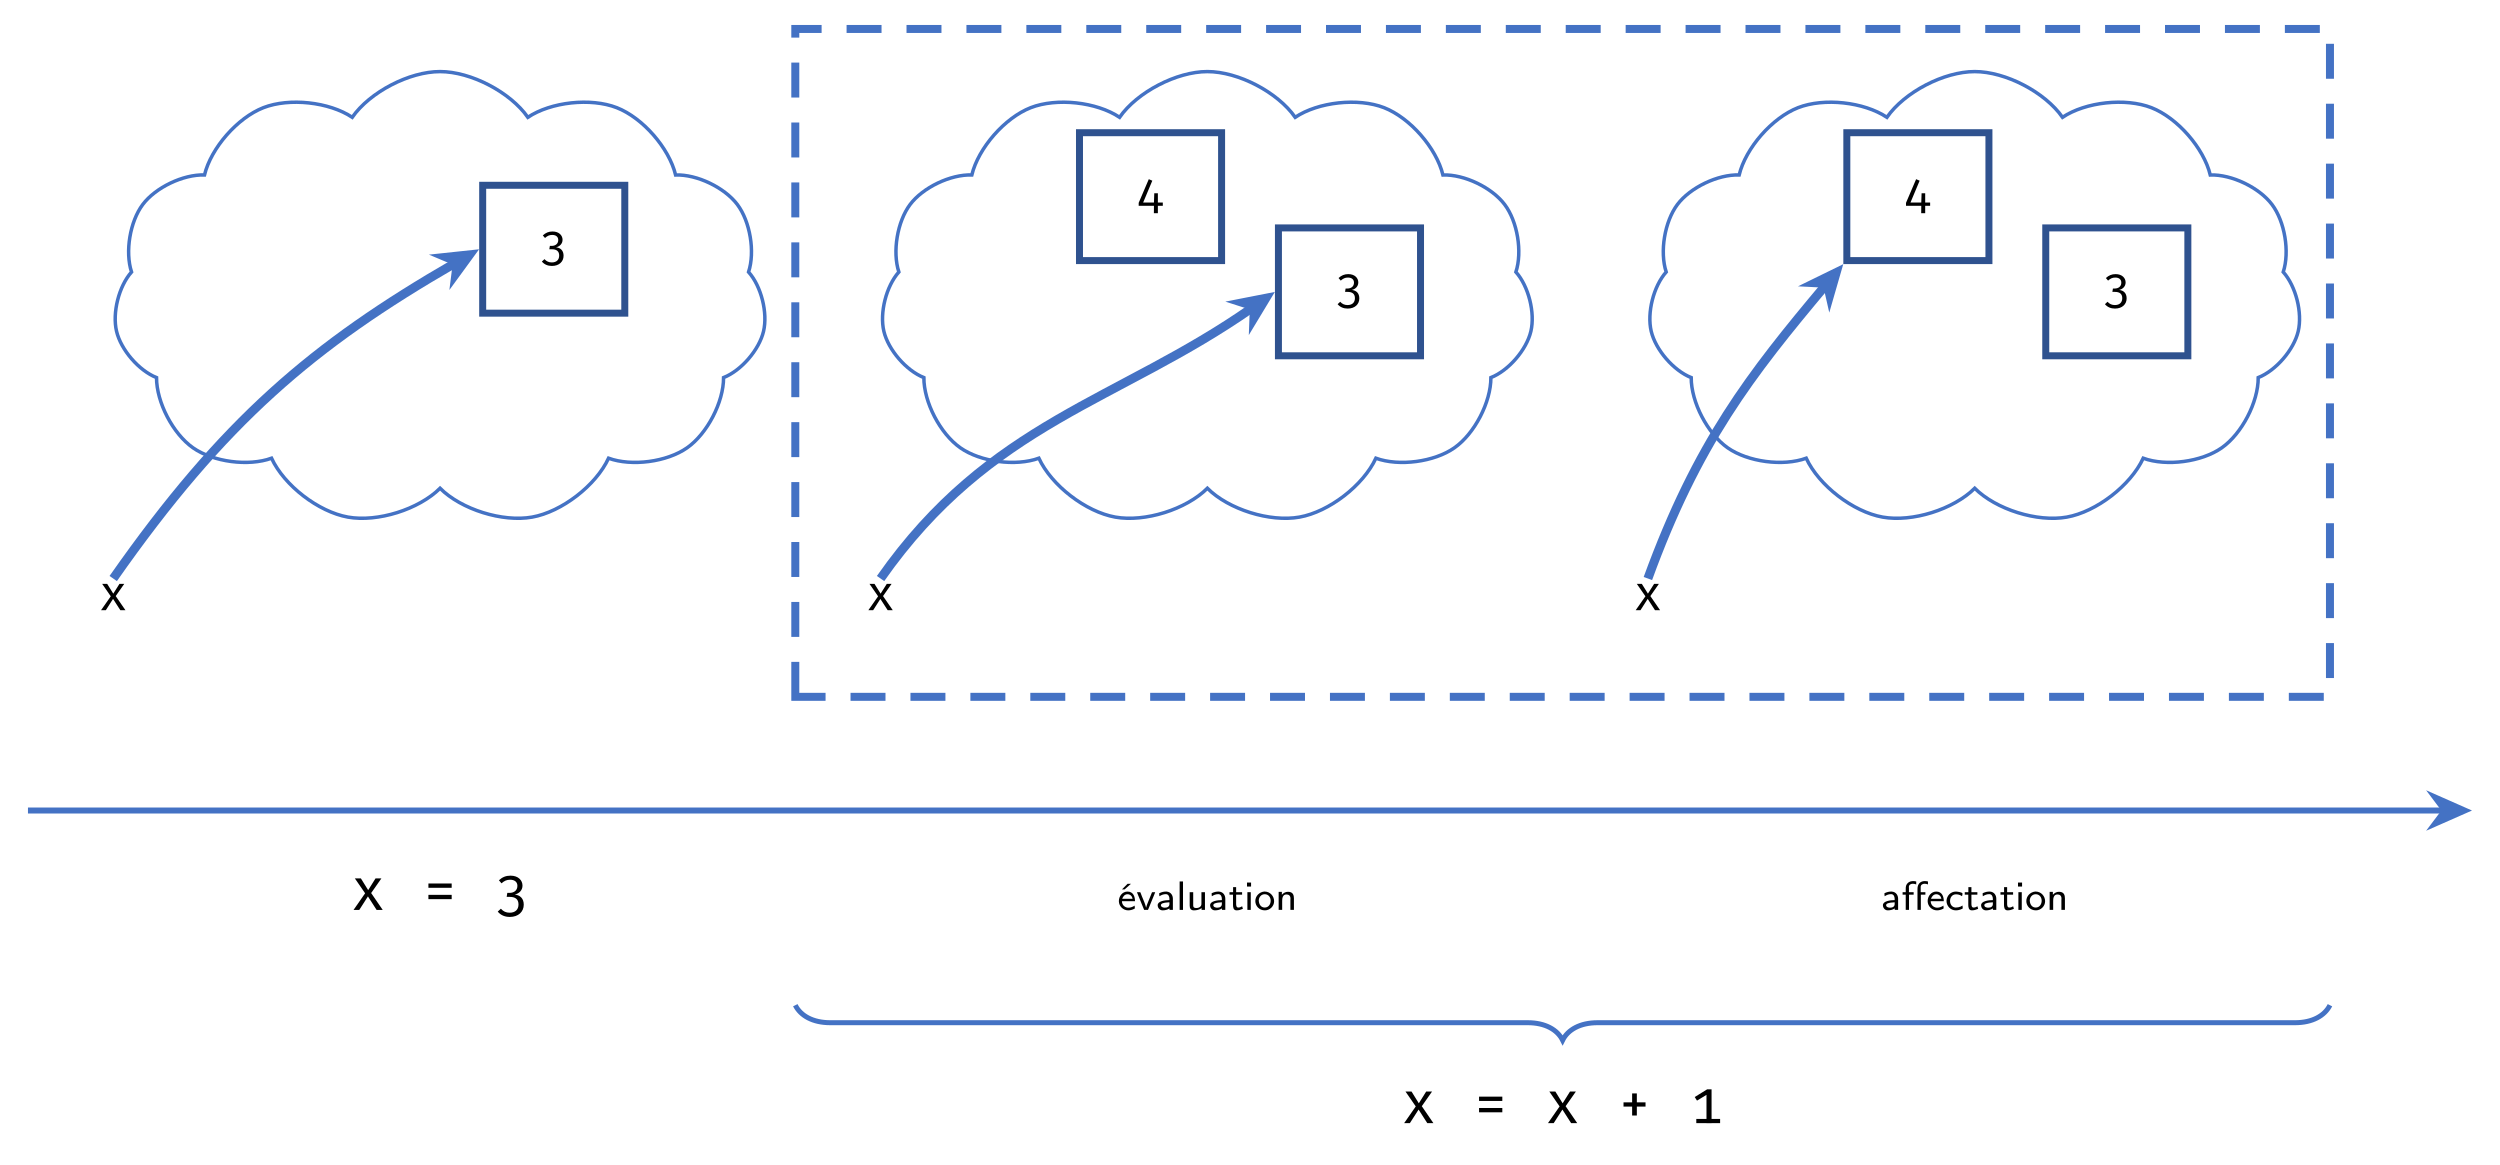
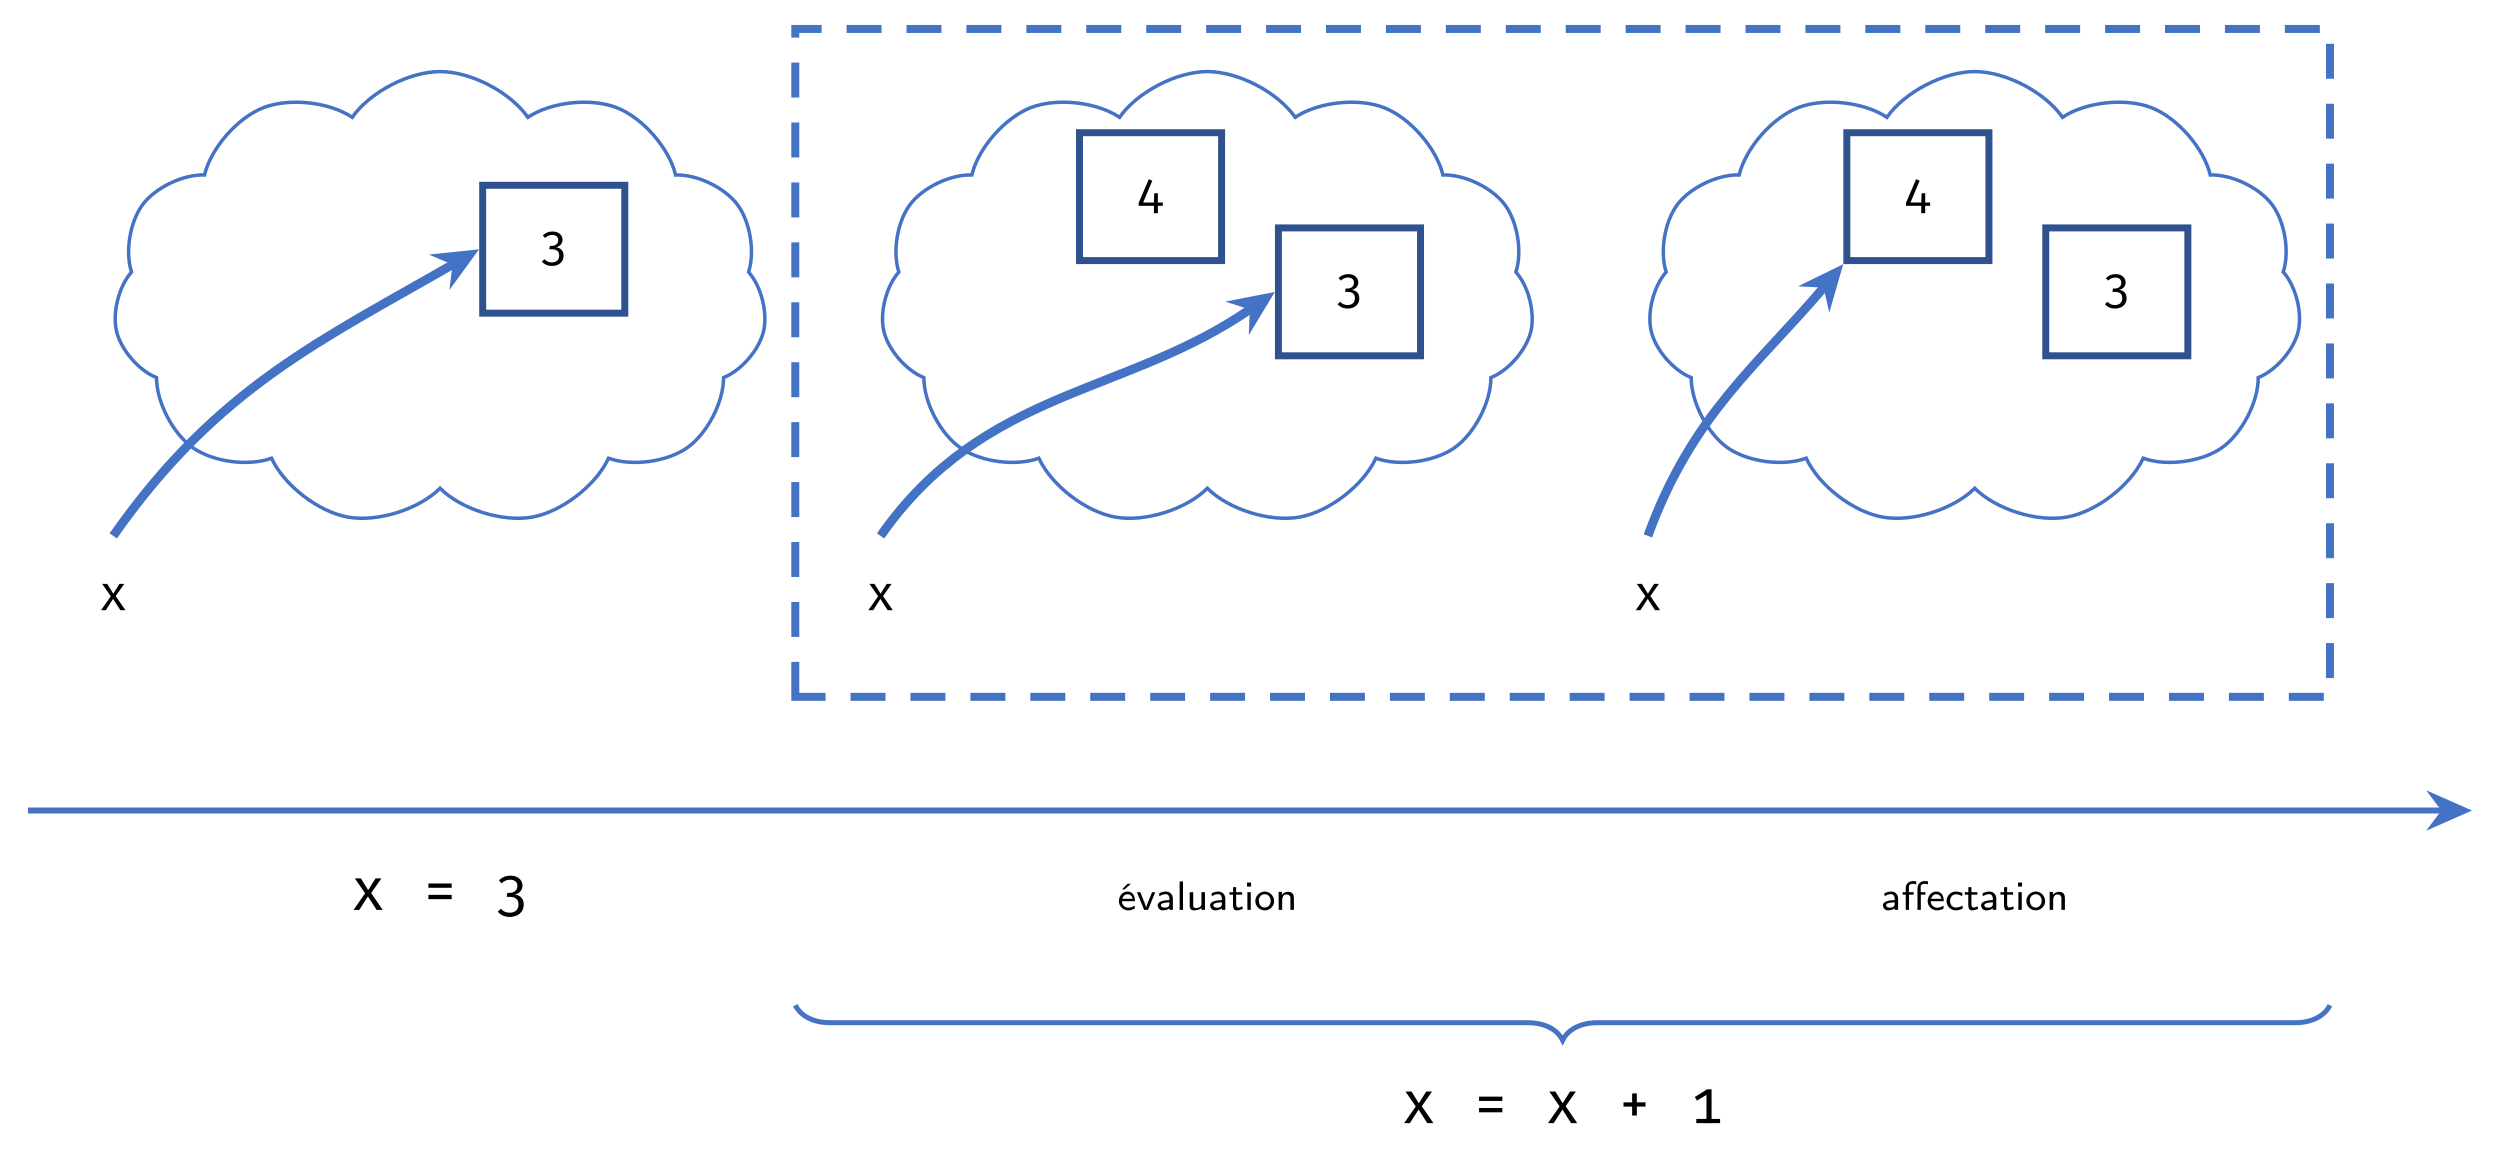
<svg xmlns="http://www.w3.org/2000/svg" xmlns:xlink="http://www.w3.org/1999/xlink" viewBox="0 0 498.717 232.359">
  <defs>
    <g>
      <g id="glyph-0-0">
        <path d="M 1.812 0 L 3.547 -2.703 L 5.281 0 L 6.5 0 L 4.188 -3.375 L 6.234 -6.297 L 5.062 -6.297 L 3.594 -3.953 L 2.141 -6.297 L 0.938 -6.297 L 2.984 -3.328 L 0.672 0 Z M 1.812 0 " />
      </g>
      <g id="glyph-0-1">
        <path d="M 5.906 -5.281 L 1.266 -5.281 L 1.266 -4.422 L 5.906 -4.422 Z M 5.906 -3.016 L 1.266 -3.016 L 1.266 -2.156 L 5.906 -2.156 Z M 5.906 -3.016 " />
      </g>
      <g id="glyph-0-2">
        <path d="M 4.047 -5.922 L 3.109 -5.922 L 3.109 -4.141 L 1.391 -4.141 L 1.391 -3.297 L 3.109 -3.297 L 3.109 -1.516 L 4.047 -1.516 L 4.047 -3.297 L 5.781 -3.297 L 5.781 -4.141 L 4.047 -4.141 Z M 4.047 -5.922 " />
      </g>
      <g id="glyph-0-3">
        <path d="M 6.312 -0.828 L 4.609 -0.828 L 4.609 -6.734 L 3.719 -6.734 L 1.25 -5.203 L 1.703 -4.484 L 3.594 -5.641 L 3.594 -0.828 L 1.562 -0.828 L 1.562 0 L 3.594 0 L 3.594 0.016 L 4.609 0.016 L 4.609 0 L 6.312 0 Z M 6.312 -0.828 " />
      </g>
      <g id="glyph-0-4">
        <path d="M 3.297 -6.844 C 2.375 -6.844 1.656 -6.547 0.984 -5.922 L 1.5 -5.312 C 2.062 -5.812 2.531 -6.031 3.219 -6.031 C 4.141 -6.031 4.672 -5.562 4.672 -4.812 C 4.672 -3.906 4 -3.406 3.094 -3.406 L 2.656 -3.406 L 2.531 -2.609 L 3.156 -2.609 C 4.25 -2.609 4.891 -2.156 4.891 -1.094 C 4.891 -0.094 4.266 0.547 3.125 0.547 C 2.422 0.547 1.875 0.312 1.375 -0.25 L 0.75 0.328 C 1.344 1.047 2.172 1.391 3.156 1.391 C 4.875 1.391 5.938 0.344 5.938 -1.047 C 5.938 -2.312 5.203 -2.953 4.141 -3.078 C 5.016 -3.266 5.688 -3.922 5.688 -4.859 C 5.688 -5.906 4.859 -6.844 3.297 -6.844 Z M 3.297 -6.844 " />
      </g>
      <g id="glyph-1-0">
        <path d="M 2.75 -5.719 C 1.984 -5.719 1.391 -5.469 0.812 -4.938 L 1.25 -4.422 C 1.719 -4.844 2.109 -5.031 2.688 -5.031 C 3.453 -5.031 3.891 -4.641 3.891 -4.016 C 3.891 -3.266 3.328 -2.844 2.578 -2.844 L 2.219 -2.844 L 2.109 -2.172 L 2.625 -2.172 C 3.531 -2.172 4.078 -1.797 4.078 -0.922 C 4.078 -0.078 3.562 0.453 2.609 0.453 C 2.031 0.453 1.562 0.266 1.141 -0.203 L 0.625 0.281 C 1.125 0.875 1.812 1.156 2.625 1.156 C 4.062 1.156 4.953 0.297 4.953 -0.875 C 4.953 -1.922 4.344 -2.469 3.453 -2.562 C 4.172 -2.719 4.75 -3.266 4.75 -4.062 C 4.75 -4.922 4.062 -5.719 2.75 -5.719 Z M 2.75 -5.719 " />
      </g>
      <g id="glyph-1-1">
        <path d="M 1.516 0 L 2.953 -2.25 L 4.406 0 L 5.422 0 L 3.484 -2.812 L 5.188 -5.25 L 4.234 -5.25 L 3 -3.297 L 1.781 -5.25 L 0.781 -5.25 L 2.5 -2.766 L 0.562 0 Z M 1.516 0 " />
      </g>
      <g id="glyph-1-2">
        <path d="M 5.438 -1.062 L 4.453 -1.062 L 4.453 -2.906 L 3.734 -2.906 L 3.672 -1.062 L 1.516 -1.062 L 3.344 -5.422 L 2.641 -5.719 L 0.625 -1 L 0.625 -0.406 L 3.672 -0.406 L 3.656 1.062 L 4.453 1.062 L 4.453 -0.406 L 5.438 -0.406 Z M 5.438 -1.062 " />
      </g>
      <g id="glyph-2-0">
        <path d="M 3.422 -0.875 C 3.359 -0.844 3.297 -0.781 3.234 -0.75 C 2.922 -0.578 2.547 -0.453 2.172 -0.453 C 1.578 -0.453 0.891 -0.906 0.891 -1.75 L 3.5 -1.75 C 3.5 -2.562 3.219 -3.672 2 -3.672 C 0.969 -3.672 0.281 -2.734 0.281 -1.766 L 0.281 -1.734 C 0.297 -0.734 1.141 0.078 2.141 0.078 C 2.578 0.078 3 -0.047 3.359 -0.234 C 3.422 -0.266 3.469 -0.297 3.469 -0.359 C 3.469 -0.531 3.438 -0.703 3.422 -0.875 Z M 0.953 -2.234 C 1.094 -2.688 1.453 -3.141 2.016 -3.141 C 2.281 -3.141 2.578 -3.016 2.75 -2.812 C 2.906 -2.641 2.969 -2.438 3.016 -2.234 Z M 0.906 -4.109 L 1.438 -4.109 L 2.688 -5.219 L 2.016 -5.219 Z M 0.906 -4.109 " />
      </g>
      <g id="glyph-2-1">
        <path d="M 0.125 -3.547 C 0.156 -3.438 0.203 -3.328 0.25 -3.219 L 1.469 -0.234 C 1.531 -0.109 1.531 0 1.672 0 C 1.703 0 1.734 -0.016 1.766 -0.016 L 2.141 -0.016 C 2.172 -0.016 2.203 0 2.234 0 C 2.375 0 2.391 -0.203 2.453 -0.312 C 2.766 -1.078 3.078 -1.859 3.406 -2.641 L 3.641 -3.219 C 3.688 -3.328 3.734 -3.438 3.766 -3.547 L 3.234 -3.547 C 3.094 -3.547 3.078 -3.422 3.047 -3.328 C 2.766 -2.672 2.5 -2.016 2.25 -1.359 C 2.141 -1.062 2.016 -0.766 1.953 -0.453 C 1.766 -1.234 1.422 -1.984 1.109 -2.734 C 1.047 -2.922 0.969 -3.125 0.891 -3.312 L 0.828 -3.469 C 0.812 -3.516 0.781 -3.547 0.719 -3.547 Z M 0.125 -3.547 " />
      </g>
      <g id="glyph-2-2">
        <path d="M 0.703 -2.734 C 1.125 -3 1.5 -3.156 2 -3.156 C 2.5 -3.156 2.703 -2.672 2.703 -2.234 L 2.703 -1.969 C 1.844 -1.969 0.359 -1.781 0.359 -0.953 C 0.359 -0.422 0.75 0.078 1.328 0.078 C 1.812 0.078 2.312 -0.031 2.719 -0.312 L 2.719 -0.016 L 3.391 -0.016 L 3.391 -2.234 C 3.391 -2.875 3.031 -3.609 2.109 -3.672 L 2.016 -3.672 C 1.594 -3.672 1.203 -3.578 0.812 -3.406 C 0.75 -3.375 0.656 -3.344 0.656 -3.266 C 0.656 -3.094 0.688 -2.906 0.703 -2.734 Z M 2.703 -1.531 L 2.703 -1.172 C 2.703 -0.719 2.359 -0.453 1.781 -0.453 C 1.5 -0.453 1 -0.562 1 -0.953 C 1 -1.344 1.688 -1.422 1.953 -1.469 C 2.203 -1.5 2.453 -1.516 2.703 -1.531 Z M 2.703 -1.531 " />
      </g>
      <g id="glyph-2-3">
        <path d="M 0.672 -5.688 L 0.672 -0.016 L 1.344 -0.016 L 1.344 -5.688 Z M 0.672 -5.688 " />
      </g>
      <g id="glyph-2-4">
        <path d="M 0.656 -3.547 L 0.656 -0.906 C 0.656 -0.625 0.688 -0.344 0.875 -0.156 C 1.031 0.031 1.281 0.078 1.516 0.078 C 2.047 0.078 2.609 -0.047 3.031 -0.375 L 3.031 -0.016 L 3.703 -0.016 L 3.703 -3.547 L 3 -3.547 L 3 -1.328 C 3 -1.156 3 -1 2.922 -0.844 C 2.734 -0.516 2.359 -0.391 2.016 -0.391 L 1.984 -0.391 C 1.719 -0.391 1.359 -0.406 1.359 -0.906 L 1.359 -3.547 Z M 0.656 -3.547 " />
      </g>
      <g id="glyph-2-5">
        <path d="M 0.875 -4.562 L 0.875 -3.547 L 0.156 -3.547 L 0.156 -3.047 L 0.859 -3.047 L 0.859 -1.078 C 0.859 -0.641 0.891 0.078 1.562 0.078 C 2.016 0.078 2.422 -0.047 2.828 -0.219 L 2.688 -0.734 C 2.422 -0.578 2.203 -0.484 1.906 -0.484 C 1.516 -0.484 1.484 -0.953 1.484 -1.219 L 1.484 -3.047 L 2.672 -3.047 L 2.672 -3.547 L 1.484 -3.547 L 1.484 -4.562 Z M 0.875 -4.562 " />
      </g>
      <g id="glyph-2-6">
        <path d="M 0.672 -3.547 L 0.672 -0.016 L 1.344 -0.016 L 1.344 -3.547 Z M 0.594 -5.469 L 0.594 -4.672 L 1.406 -4.672 L 1.406 -5.469 Z M 0.594 -5.469 " />
      </g>
      <g id="glyph-2-7">
        <path d="M 1.984 -3.672 C 1.016 -3.562 0.234 -2.781 0.234 -1.766 C 0.234 -0.828 0.984 0.078 2.141 0.078 C 3.109 0.078 3.984 -0.719 3.984 -1.75 C 3.984 -2.734 3.203 -3.672 2.109 -3.672 C 2.062 -3.672 2.031 -3.672 1.984 -3.672 Z M 0.938 -1.719 C 0.922 -1.766 0.922 -1.812 0.922 -1.859 C 0.922 -2.531 1.391 -3.141 2.109 -3.141 C 2.844 -3.141 3.297 -2.547 3.297 -1.844 C 3.297 -1.125 2.859 -0.484 2.109 -0.484 C 1.453 -0.484 1.016 -0.984 0.938 -1.719 Z M 0.938 -1.719 " />
      </g>
      <g id="glyph-2-8">
        <path d="M 1.297 -3.031 L 1.297 -3.609 L 0.656 -3.609 L 0.656 -0.016 L 1.359 -0.016 L 1.359 -1.812 C 1.359 -2.312 1.453 -3.094 2.188 -3.094 C 2.656 -3.094 3.016 -2.891 3.016 -2.266 C 3.016 -2.156 3 -2.047 3 -1.953 L 3 -0.016 L 3.703 -0.016 L 3.703 -1.875 C 3.703 -2.016 3.703 -2.156 3.703 -2.297 C 3.703 -2.938 3.531 -3.625 2.531 -3.625 C 2.031 -3.625 1.656 -3.422 1.297 -3.031 Z M 1.297 -3.031 " />
      </g>
      <g id="glyph-2-9">
        <path d="M 0.844 -3.547 L 0.219 -3.547 L 0.219 -3.047 L 0.844 -3.047 L 0.844 -0.016 L 1.5 -0.016 L 1.5 -3.047 L 2.422 -3.047 L 2.422 -3.547 L 1.484 -3.547 L 1.484 -4.359 C 1.484 -4.438 1.469 -4.5 1.469 -4.578 C 1.469 -5.047 1.891 -5.234 2.266 -5.234 C 2.516 -5.234 2.719 -5.172 2.938 -5.094 L 2.938 -5.688 C 2.719 -5.734 2.516 -5.766 2.281 -5.766 C 1.766 -5.766 1.125 -5.5 0.906 -4.812 C 0.844 -4.594 0.844 -4.359 0.844 -4.141 Z M 3.188 -0.016 L 3.859 -0.016 L 3.859 -3.047 L 4.766 -3.047 L 4.766 -3.547 L 3.828 -3.547 L 3.828 -4.359 C 3.828 -4.438 3.828 -4.5 3.828 -4.578 C 3.828 -5.047 4.234 -5.234 4.625 -5.234 C 4.875 -5.234 5.062 -5.172 5.281 -5.094 L 5.281 -5.688 C 5.078 -5.734 4.859 -5.766 4.641 -5.766 C 3.844 -5.766 3.188 -5.266 3.188 -4.203 Z M 3.188 -0.016 " />
      </g>
      <g id="glyph-2-10">
        <path d="M 3.422 -0.875 C 3.359 -0.844 3.297 -0.781 3.234 -0.75 C 2.922 -0.578 2.547 -0.453 2.172 -0.453 C 1.578 -0.453 0.891 -0.906 0.891 -1.75 L 3.5 -1.75 C 3.5 -2.562 3.219 -3.672 2 -3.672 C 0.969 -3.672 0.281 -2.734 0.281 -1.766 L 0.281 -1.734 C 0.297 -0.734 1.141 0.078 2.141 0.078 C 2.578 0.078 3 -0.047 3.359 -0.234 C 3.422 -0.266 3.469 -0.297 3.469 -0.359 C 3.469 -0.531 3.438 -0.703 3.422 -0.875 Z M 0.953 -2.234 C 1.094 -2.688 1.453 -3.141 2.016 -3.141 C 2.281 -3.141 2.578 -3.016 2.75 -2.812 C 2.906 -2.641 2.969 -2.438 3.016 -2.234 Z M 0.953 -2.234 " />
      </g>
      <g id="glyph-2-11">
        <path d="M 3.469 -0.891 C 3.344 -0.828 3.234 -0.734 3.094 -0.672 C 2.781 -0.547 2.453 -0.484 2.109 -0.484 L 2.047 -0.484 C 1.328 -0.562 0.984 -1.172 0.984 -1.781 C 0.984 -2.469 1.375 -3.125 2.203 -3.125 C 2.484 -3.125 2.734 -3.062 2.984 -2.969 C 3.109 -2.906 3.234 -2.812 3.375 -2.75 C 3.422 -2.906 3.469 -3.125 3.469 -3.266 C 3.469 -3.562 2.266 -3.672 2.156 -3.672 C 1.094 -3.672 0.344 -2.844 0.281 -1.875 L 0.281 -1.781 C 0.281 -0.797 1.078 0.078 2.125 0.078 C 2.578 0.078 3 -0.031 3.406 -0.234 C 3.453 -0.25 3.516 -0.281 3.516 -0.359 C 3.516 -0.531 3.484 -0.703 3.469 -0.891 Z M 3.469 -0.891 " />
      </g>
    </g>
    <clipPath id="clip-0">
      <path clip-rule="nonzero" d="M 468 142 L 498.719 142 L 498.719 182 L 468 182 Z M 468 142 " />
    </clipPath>
  </defs>
  <path fill="none" stroke-width="1.196" stroke-linecap="butt" stroke-linejoin="miter" stroke="rgb(26.668%,44.707%,76.862%)" stroke-opacity="1" stroke-miterlimit="10" d="M -82.206 -102.05 L 399.681 -102.05 " transform="matrix(1,0,0,-1,87.784,59.637)" />
  <path fill-rule="nonzero" fill="rgb(26.668%,44.707%,76.862%)" fill-opacity="1" d="M 491.652 161.688 L 485.832 159.117 L 487.766 161.688 L 485.832 164.254 Z M 491.652 161.688 " />
  <g clip-path="url(#clip-0)">
    <path fill="none" stroke-width="1.196" stroke-linecap="butt" stroke-linejoin="miter" stroke="rgb(26.668%,44.707%,76.862%)" stroke-opacity="1" stroke-miterlimit="10" d="M 7.58 -0.002 L 1.76 2.568 L 3.693 -0.002 L 1.76 -2.568 Z M 7.58 -0.002 " transform="matrix(1,0,0,-1,484.0725,161.6857)" />
  </g>
  <path fill="none" stroke-width="1.594" stroke-linecap="butt" stroke-linejoin="miter" stroke="rgb(26.668%,44.707%,76.862%)" stroke-opacity="1" stroke-dasharray="6.974 4.981" stroke-miterlimit="10" d="M 70.868 -79.371 L 70.868 53.86 L 377.013 53.86 L 377.013 -79.371 Z M 70.868 -79.371 " transform="matrix(1,0,0,-1,87.784,59.637)" />
  <path fill="none" stroke-width="0.996" stroke-linecap="butt" stroke-linejoin="miter" stroke="rgb(26.668%,44.707%,76.862%)" stroke-opacity="1" stroke-miterlimit="10" d="M 70.868 -140.89 C 71.911 -142.984 74.353 -144.379 77.841 -144.379 L 216.966 -144.379 C 220.454 -144.379 222.896 -145.773 223.939 -147.867 C 224.986 -145.773 227.427 -144.379 230.915 -144.379 L 370.04 -144.379 C 373.525 -144.379 375.966 -142.984 377.013 -140.89 " transform="matrix(1,0,0,-1,87.784,59.637)" />
  <g fill="rgb(0%,0%,0%)" fill-opacity="1">
    <use xlink:href="#glyph-0-0" x="279.441" y="224.046" />
  </g>
  <g fill="rgb(0%,0%,0%)" fill-opacity="1">
    <use xlink:href="#glyph-0-1" x="293.787" y="224.046" />
  </g>
  <g fill="rgb(0%,0%,0%)" fill-opacity="1">
    <use xlink:href="#glyph-0-0" x="308.133" y="224.046" />
  </g>
  <g fill="rgb(0%,0%,0%)" fill-opacity="1">
    <use xlink:href="#glyph-0-2" x="322.48" y="224.046" />
  </g>
  <g fill="rgb(0%,0%,0%)" fill-opacity="1">
    <use xlink:href="#glyph-0-3" x="336.826" y="224.046" />
  </g>
  <path fill="none" stroke-width="0.697" stroke-linecap="butt" stroke-linejoin="miter" stroke="rgb(26.668%,44.707%,76.862%)" stroke-opacity="1" stroke-miterlimit="10" d="M 17.517 36.239 C 13.989 41.274 6.146 45.356 0.001 45.356 C -6.147 45.356 -13.991 41.274 -17.518 36.239 C -22.136 39.313 -30.073 40.172 -35.241 38.157 C -40.413 36.137 -45.682 30.125 -46.991 24.735 C -51.237 24.875 -56.749 22.239 -59.304 18.844 C -61.854 15.45 -62.862 9.414 -61.546 5.375 C -64.073 2.539 -65.409 -2.758 -64.534 -6.453 C -63.659 -10.148 -60.089 -14.285 -56.561 -15.687 C -56.561 -20.605 -53.3 -26.879 -49.276 -29.699 C -45.253 -32.519 -38.237 -33.449 -33.616 -31.773 C -31.096 -37.207 -24.268 -42.465 -18.37 -43.519 C -12.472 -44.57 -4.245 -41.996 0.001 -37.769 C 4.243 -41.996 12.47 -44.57 18.368 -43.519 C 24.267 -42.468 31.095 -37.207 33.618 -31.773 C 38.236 -33.449 45.247 -32.523 49.271 -29.703 C 53.294 -26.883 56.56 -20.605 56.56 -15.687 C 60.087 -14.285 63.657 -10.152 64.532 -6.457 C 65.407 -2.761 64.071 2.539 61.544 5.375 C 62.864 9.414 61.861 15.442 59.31 18.836 C 56.755 22.231 51.236 24.875 46.993 24.731 C 45.681 30.125 40.423 36.137 35.251 38.157 C 30.079 40.172 22.138 39.317 17.517 36.239 Z M 17.517 36.239 " transform="matrix(1,0,0,-1,87.784,59.637)" />
  <path fill-rule="nonzero" fill="rgb(100%,100%,100%)" fill-opacity="1" stroke-width="1.395" stroke-linecap="butt" stroke-linejoin="miter" stroke="rgb(18.43%,32.158%,56.078%)" stroke-opacity="1" stroke-miterlimit="10" d="M 8.505 -2.836 L 36.853 -2.836 L 36.853 22.676 L 8.505 22.676 Z M 8.505 -2.836 " transform="matrix(1,0,0,-1,87.784,59.637)" />
  <g fill="rgb(0%,0%,0%)" fill-opacity="1">
    <use xlink:href="#glyph-1-0" x="107.472" y="51.897" />
  </g>
  <g fill="rgb(0%,0%,0%)" fill-opacity="1">
    <use xlink:href="#glyph-1-1" x="19.598" y="121.722" />
  </g>
-   <path fill="none" stroke-width="1.793" stroke-linecap="butt" stroke-linejoin="miter" stroke="rgb(26.668%,44.707%,76.862%)" stroke-opacity="1" stroke-miterlimit="10" d="M -65.198 -55.773 C -43.225 -24.394 -25.37 -9.23 2.997 7.145 " transform="matrix(1,0,0,-1,87.784,59.637)" />
-   <path fill-rule="nonzero" fill="rgb(26.668%,44.707%,76.862%)" fill-opacity="1" stroke-width="1.531" stroke-linecap="butt" stroke-linejoin="miter" stroke="rgb(26.668%,44.707%,76.862%)" stroke-opacity="1" stroke-miterlimit="10" d="M 7.161 -0.002 L 2.251 2.174 L 3.901 -0 L 2.253 -2.175 Z M 7.161 -0.002 " transform="matrix(0.86601,-0.5,-0.5,-0.86601,87.73517,54.25094)" />
+   <path fill="none" stroke-width="1.793" stroke-linecap="butt" stroke-linejoin="miter" stroke="rgb(26.668%,44.707%,76.862%)" stroke-opacity="1" stroke-miterlimit="10" d="M -65.198 -47.269 C -44.421 -17.601 -23.561 -8.187 2.997 7.145 " transform="matrix(1,0,0,-1,87.784,59.637)" />
+   <path fill-rule="nonzero" fill="rgb(26.668%,44.707%,76.862%)" fill-opacity="1" stroke-width="1.531" stroke-linecap="butt" stroke-linejoin="miter" stroke="rgb(26.668%,44.707%,76.862%)" stroke-opacity="1" stroke-miterlimit="10" d="M 7.161 -0.002 L 2.253 2.178 L 3.901 -0 L 2.253 -2.175 Z M 7.161 -0.002 " transform="matrix(0.86601,-0.49998,-0.49998,-0.86601,87.73517,54.25078)" />
  <g fill="rgb(0%,0%,0%)" fill-opacity="1">
    <use xlink:href="#glyph-0-0" x="69.851" y="181.526" />
  </g>
  <g fill="rgb(0%,0%,0%)" fill-opacity="1">
    <use xlink:href="#glyph-0-1" x="84.197" y="181.526" />
  </g>
  <g fill="rgb(0%,0%,0%)" fill-opacity="1">
    <use xlink:href="#glyph-0-4" x="98.543" y="181.526" />
  </g>
  <path fill="none" stroke-width="0.697" stroke-linecap="butt" stroke-linejoin="miter" stroke="rgb(26.668%,44.707%,76.862%)" stroke-opacity="1" stroke-miterlimit="10" d="M 170.591 36.239 C 167.064 41.274 159.22 45.356 153.071 45.356 C 146.927 45.356 139.083 41.274 135.556 36.239 C 130.939 39.313 123.001 40.172 117.829 38.157 C 112.661 36.137 107.392 30.125 106.079 24.735 C 101.833 24.875 96.321 22.239 93.771 18.844 C 91.216 15.45 90.208 9.414 91.525 5.375 C 89.001 2.539 87.661 -2.758 88.536 -6.453 C 89.411 -10.148 92.986 -14.285 96.513 -15.687 C 96.509 -20.605 99.771 -26.879 103.798 -29.699 C 107.821 -32.519 114.837 -33.449 119.454 -31.773 C 121.978 -37.207 128.806 -42.465 134.704 -43.519 C 140.599 -44.57 148.829 -41.996 153.071 -37.769 C 157.318 -41.996 165.544 -44.57 171.439 -43.519 C 177.337 -42.468 184.169 -37.207 186.689 -31.773 C 191.31 -33.449 198.318 -32.523 202.341 -29.703 C 206.368 -26.883 209.634 -20.605 209.63 -15.687 C 213.161 -14.285 216.732 -10.152 217.607 -6.457 C 218.482 -2.761 217.142 2.539 214.618 5.375 C 215.935 9.414 214.935 15.442 212.38 18.836 C 209.829 22.231 204.31 24.875 200.064 24.731 C 198.751 30.125 193.493 36.137 188.321 38.157 C 183.15 40.172 175.208 39.317 170.591 36.239 Z M 170.591 36.239 " transform="matrix(1,0,0,-1,87.784,59.637)" />
  <path fill-rule="nonzero" fill="rgb(100%,100%,100%)" fill-opacity="1" stroke-width="1.395" stroke-linecap="butt" stroke-linejoin="miter" stroke="rgb(18.43%,32.158%,56.078%)" stroke-opacity="1" stroke-miterlimit="10" d="M 127.56 7.653 L 155.907 7.653 L 155.907 33.164 L 127.56 33.164 Z M 127.56 7.653 " transform="matrix(1,0,0,-1,87.784,59.637)" />
  <g fill="rgb(0%,0%,0%)" fill-opacity="1">
    <use xlink:href="#glyph-1-2" x="226.527" y="41.466" />
  </g>
  <path fill-rule="nonzero" fill="rgb(100%,100%,100%)" fill-opacity="1" stroke-width="1.395" stroke-linecap="butt" stroke-linejoin="miter" stroke="rgb(18.43%,32.158%,56.078%)" stroke-opacity="1" stroke-miterlimit="10" d="M 167.247 -11.34 L 195.591 -11.34 L 195.591 14.172 L 167.247 14.172 Z M 167.247 -11.34 " transform="matrix(1,0,0,-1,87.784,59.637)" />
  <g fill="rgb(0%,0%,0%)" fill-opacity="1">
    <use xlink:href="#glyph-1-0" x="266.212" y="60.401" />
  </g>
  <g fill="rgb(0%,0%,0%)" fill-opacity="1">
    <use xlink:href="#glyph-1-1" x="172.669" y="121.722" />
  </g>
-   <path fill="none" stroke-width="1.793" stroke-linecap="butt" stroke-linejoin="miter" stroke="rgb(26.668%,44.707%,76.862%)" stroke-opacity="1" stroke-miterlimit="10" d="M 87.876 -55.773 C 109.724 -24.574 135.345 -20.429 162.001 -1.765 " transform="matrix(1,0,0,-1,87.784,59.637)" />
+   <path fill="none" stroke-width="1.793" stroke-linecap="butt" stroke-linejoin="miter" stroke="rgb(26.668%,44.707%,76.862%)" stroke-opacity="1" stroke-miterlimit="10" d="M 87.876 -47.269 C 108.622 -17.644 136.919 -19.328 162.001 -1.765 " transform="matrix(1,0,0,-1,87.784,59.637)" />
  <path fill-rule="nonzero" fill="rgb(26.668%,44.707%,76.862%)" fill-opacity="1" stroke-width="1.531" stroke-linecap="butt" stroke-linejoin="miter" stroke="rgb(26.668%,44.707%,76.862%)" stroke-opacity="1" stroke-miterlimit="10" d="M 7.161 -0.002 L 2.253 2.176 L 3.902 0.001 L 2.255 -2.174 Z M 7.161 -0.002 " transform="matrix(0.81914,-0.57356,-0.57356,-0.81914,246.9023,63.42232)" />
  <g fill="rgb(0%,0%,0%)" fill-opacity="1">
    <use xlink:href="#glyph-2-0" x="222.919" y="181.527" />
    <use xlink:href="#glyph-2-1" x="226.682" y="181.527" />
    <use xlink:href="#glyph-2-2" x="230.583" y="181.527" />
    <use xlink:href="#glyph-2-3" x="234.65" y="181.527" />
    <use xlink:href="#glyph-2-4" x="236.67" y="181.527" />
    <use xlink:href="#glyph-2-2" x="241.041" y="181.527" />
    <use xlink:href="#glyph-2-5" x="245.109" y="181.527" />
    <use xlink:href="#glyph-2-6" x="248.166" y="181.527" />
    <use xlink:href="#glyph-2-7" x="250.186" y="181.527" />
    <use xlink:href="#glyph-2-8" x="254.418" y="181.527" />
  </g>
  <path fill="none" stroke-width="0.697" stroke-linecap="butt" stroke-linejoin="miter" stroke="rgb(26.668%,44.707%,76.862%)" stroke-opacity="1" stroke-miterlimit="10" d="M 323.661 36.239 C 320.138 41.274 312.294 45.356 306.146 45.356 C 299.997 45.356 292.154 41.274 288.63 36.239 C 284.009 39.313 276.075 40.172 270.904 38.157 C 265.736 36.137 260.466 30.125 259.154 24.735 C 254.907 24.875 249.396 22.239 246.841 18.844 C 244.29 15.45 243.282 9.414 244.599 5.375 C 242.075 2.539 240.736 -2.758 241.611 -6.453 C 242.486 -10.148 246.056 -14.285 249.587 -15.687 C 249.583 -20.605 252.845 -26.879 256.868 -29.699 C 260.896 -32.519 267.911 -33.449 272.529 -31.773 C 275.052 -37.207 281.876 -42.465 287.775 -43.519 C 293.673 -44.57 301.9 -41.996 306.146 -37.769 C 310.392 -41.996 318.614 -44.57 324.513 -43.519 C 330.411 -42.468 337.239 -37.207 339.763 -31.773 C 344.38 -33.449 351.392 -32.523 355.415 -29.703 C 359.439 -26.883 362.708 -20.605 362.704 -15.687 C 366.232 -14.285 369.802 -10.152 370.677 -6.457 C 371.552 -2.761 370.216 2.539 367.693 5.375 C 369.009 9.414 368.005 15.442 365.454 18.836 C 362.9 22.231 357.384 24.875 353.138 24.731 C 351.825 30.125 346.568 36.137 341.396 38.157 C 336.224 40.172 328.282 39.317 323.661 36.239 Z M 323.661 36.239 " transform="matrix(1,0,0,-1,87.784,59.637)" />
  <path fill-rule="nonzero" fill="rgb(100%,100%,100%)" fill-opacity="1" stroke-width="1.395" stroke-linecap="butt" stroke-linejoin="miter" stroke="rgb(18.43%,32.158%,56.078%)" stroke-opacity="1" stroke-miterlimit="10" d="M 280.634 7.653 L 308.982 7.653 L 308.982 33.164 L 280.634 33.164 Z M 280.634 7.653 " transform="matrix(1,0,0,-1,87.784,59.637)" />
  <g fill="rgb(0%,0%,0%)" fill-opacity="1">
    <use xlink:href="#glyph-1-2" x="379.598" y="41.466" />
  </g>
  <path fill-rule="nonzero" fill="rgb(100%,100%,100%)" fill-opacity="1" stroke-width="1.395" stroke-linecap="butt" stroke-linejoin="miter" stroke="rgb(18.43%,32.158%,56.078%)" stroke-opacity="1" stroke-miterlimit="10" d="M 320.318 -11.34 L 348.665 -11.34 L 348.665 14.172 L 320.318 14.172 Z M 320.318 -11.34 " transform="matrix(1,0,0,-1,87.784,59.637)" />
  <g fill="rgb(0%,0%,0%)" fill-opacity="1">
    <use xlink:href="#glyph-1-0" x="419.283" y="60.401" />
  </g>
  <g fill="rgb(0%,0%,0%)" fill-opacity="1">
    <use xlink:href="#glyph-1-1" x="325.74" y="121.722" />
  </g>
-   <path fill="none" stroke-width="1.793" stroke-linecap="butt" stroke-linejoin="miter" stroke="rgb(26.668%,44.707%,76.862%)" stroke-opacity="1" stroke-miterlimit="10" d="M 240.946 -55.773 C 250.814 -28.675 261.4 -15.136 276.368 2.703 " transform="matrix(1,0,0,-1,87.784,59.637)" />
+   <path fill="none" stroke-width="1.793" stroke-linecap="butt" stroke-linejoin="miter" stroke="rgb(26.668%,44.707%,76.862%)" stroke-opacity="1" stroke-miterlimit="10" d="M 240.946 -47.269 C 249.884 -22.718 263.142 -13.058 276.368 2.703 " transform="matrix(1,0,0,-1,87.784,59.637)" />
  <path fill-rule="nonzero" fill="rgb(26.668%,44.707%,76.862%)" fill-opacity="1" stroke-width="1.531" stroke-linecap="butt" stroke-linejoin="miter" stroke="rgb(26.668%,44.707%,76.862%)" stroke-opacity="1" stroke-miterlimit="10" d="M 7.16 -0 L 2.254 2.176 L 3.902 -0.001 L 2.253 -2.175 Z M 7.16 -0 " transform="matrix(0.64278,-0.76602,-0.76602,-0.64278,361.8897,59.62926)" />
  <g fill="rgb(0%,0%,0%)" fill-opacity="1">
    <use xlink:href="#glyph-2-2" x="375.257" y="181.527" />
    <use xlink:href="#glyph-2-9" x="379.324" y="181.527" />
    <use xlink:href="#glyph-2-10" x="384.262" y="181.527" />
    <use xlink:href="#glyph-2-11" x="388.025" y="181.527" />
    <use xlink:href="#glyph-2-5" x="391.788" y="181.527" />
    <use xlink:href="#glyph-2-2" x="394.845" y="181.527" />
    <use xlink:href="#glyph-2-5" x="398.912" y="181.527" />
    <use xlink:href="#glyph-2-6" x="401.97" y="181.527" />
    <use xlink:href="#glyph-2-7" x="403.989" y="181.527" />
    <use xlink:href="#glyph-2-8" x="408.222" y="181.527" />
  </g>
</svg>
